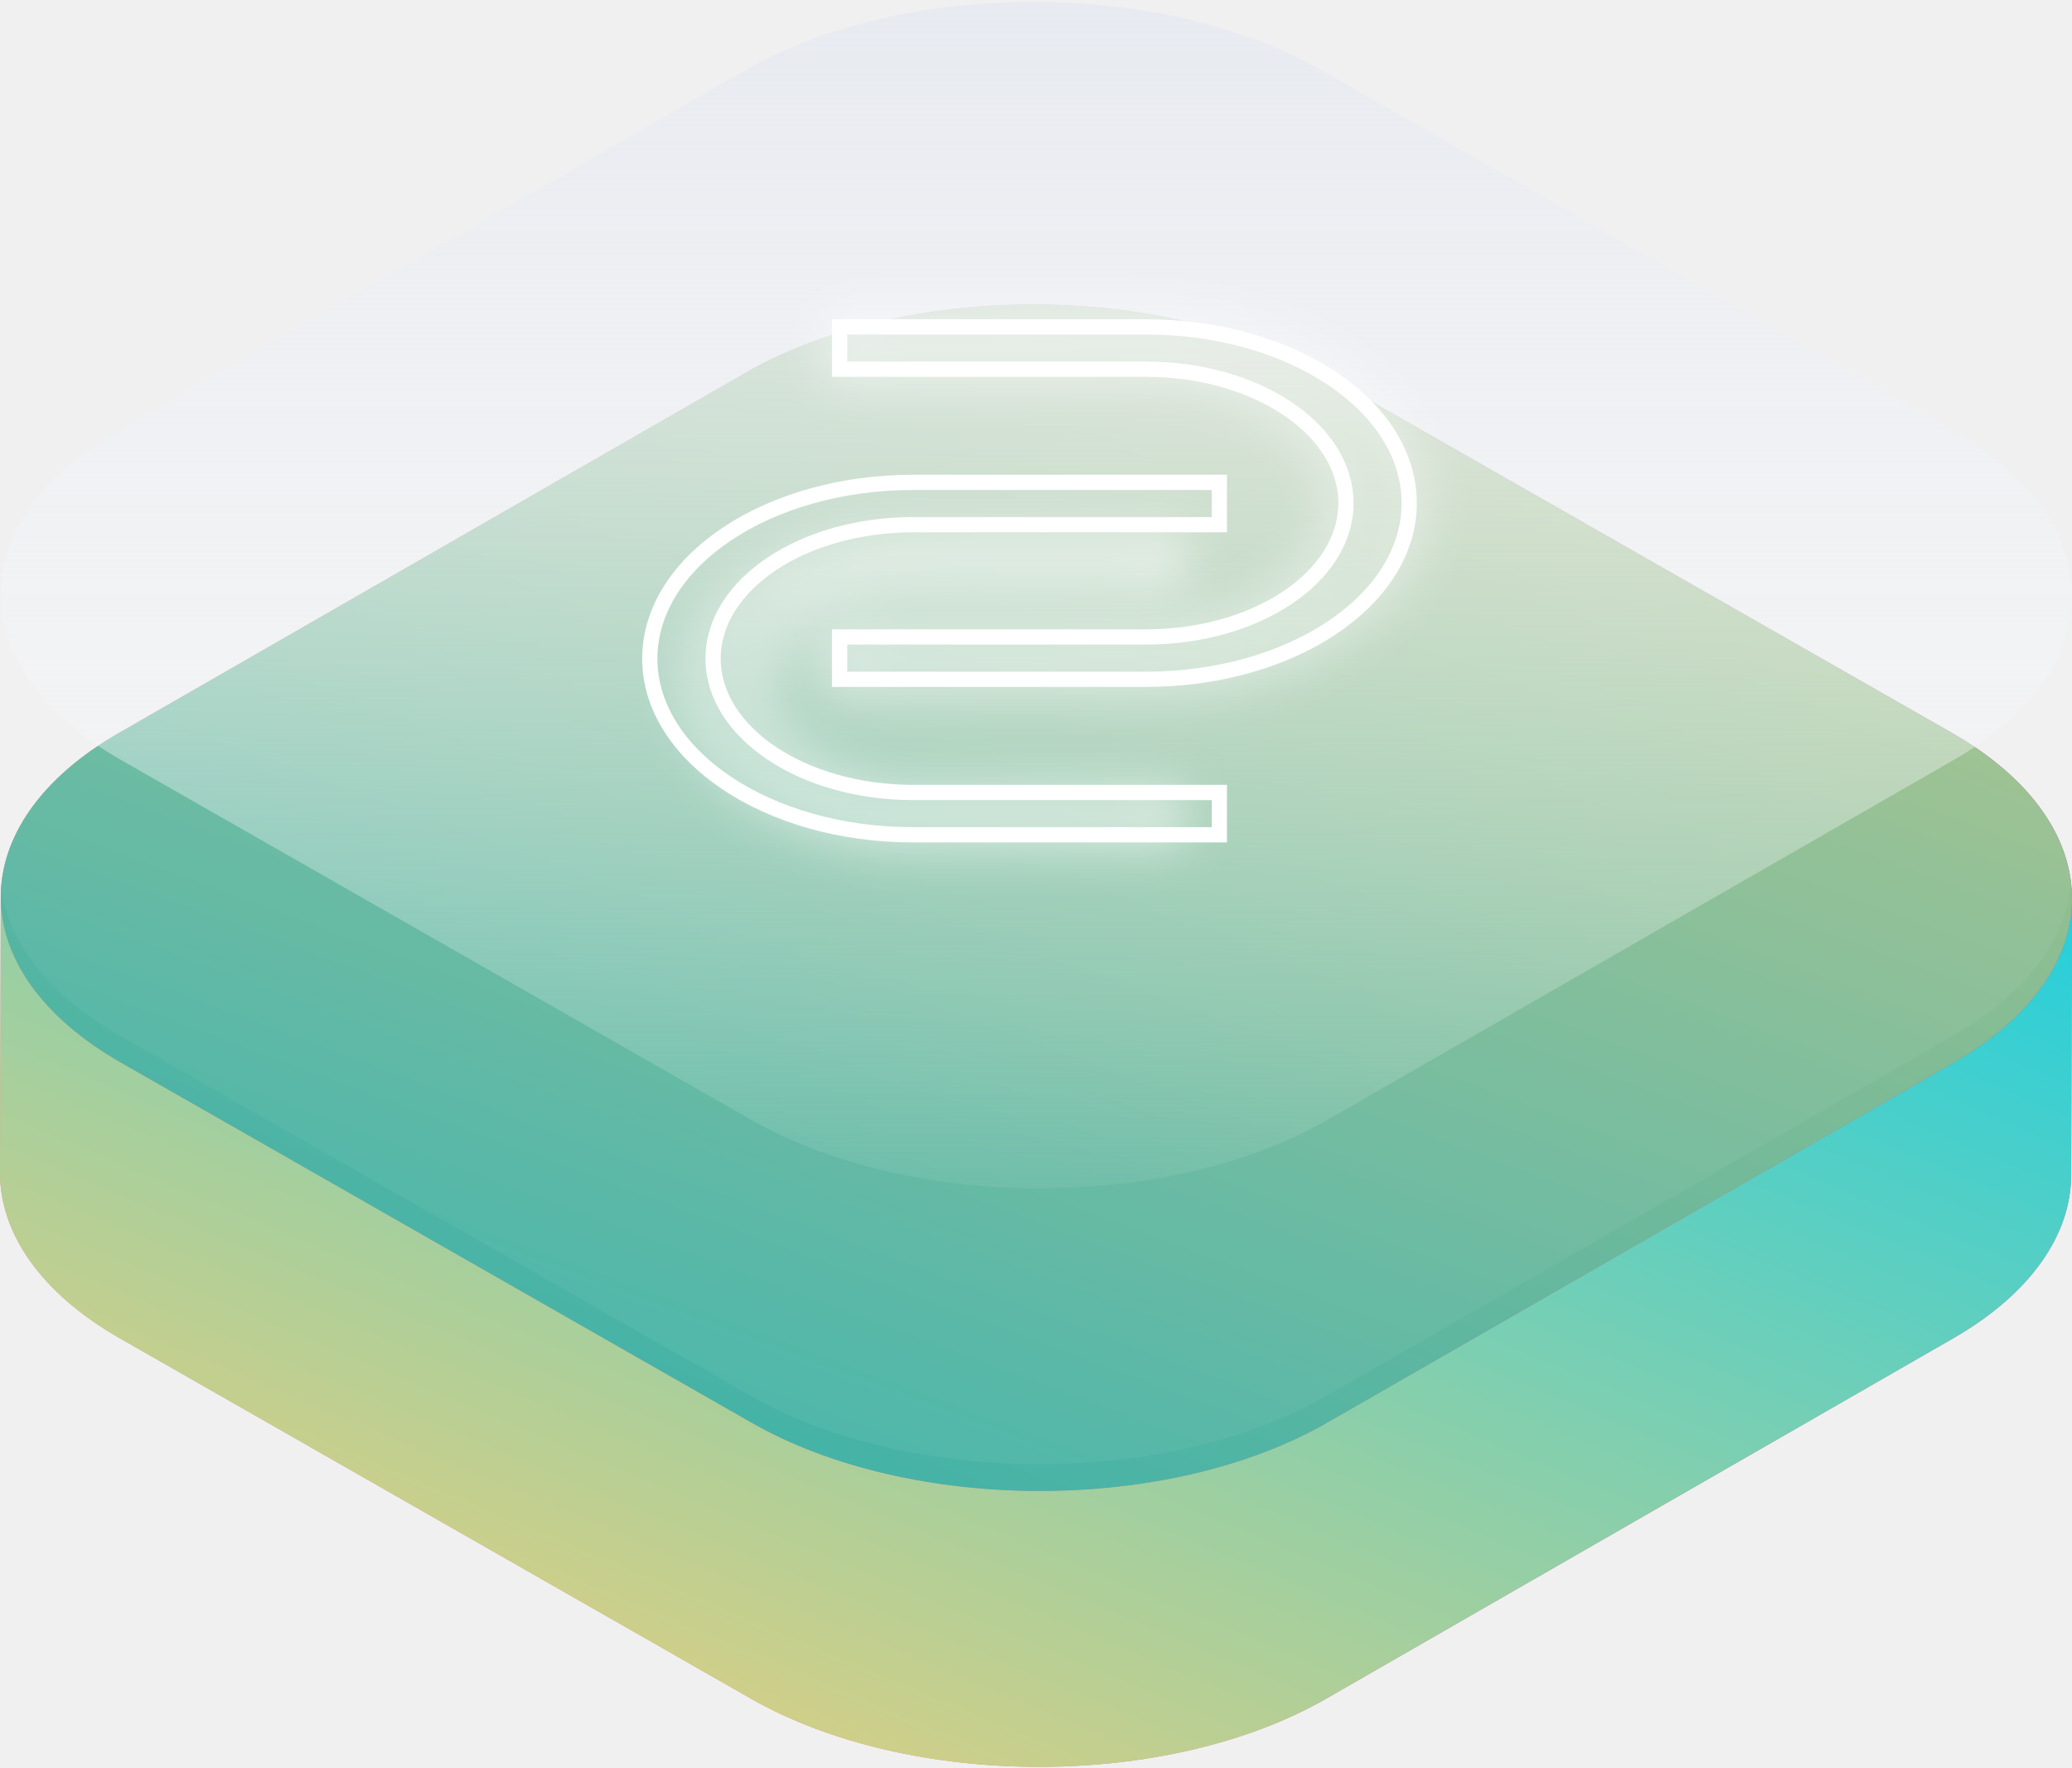
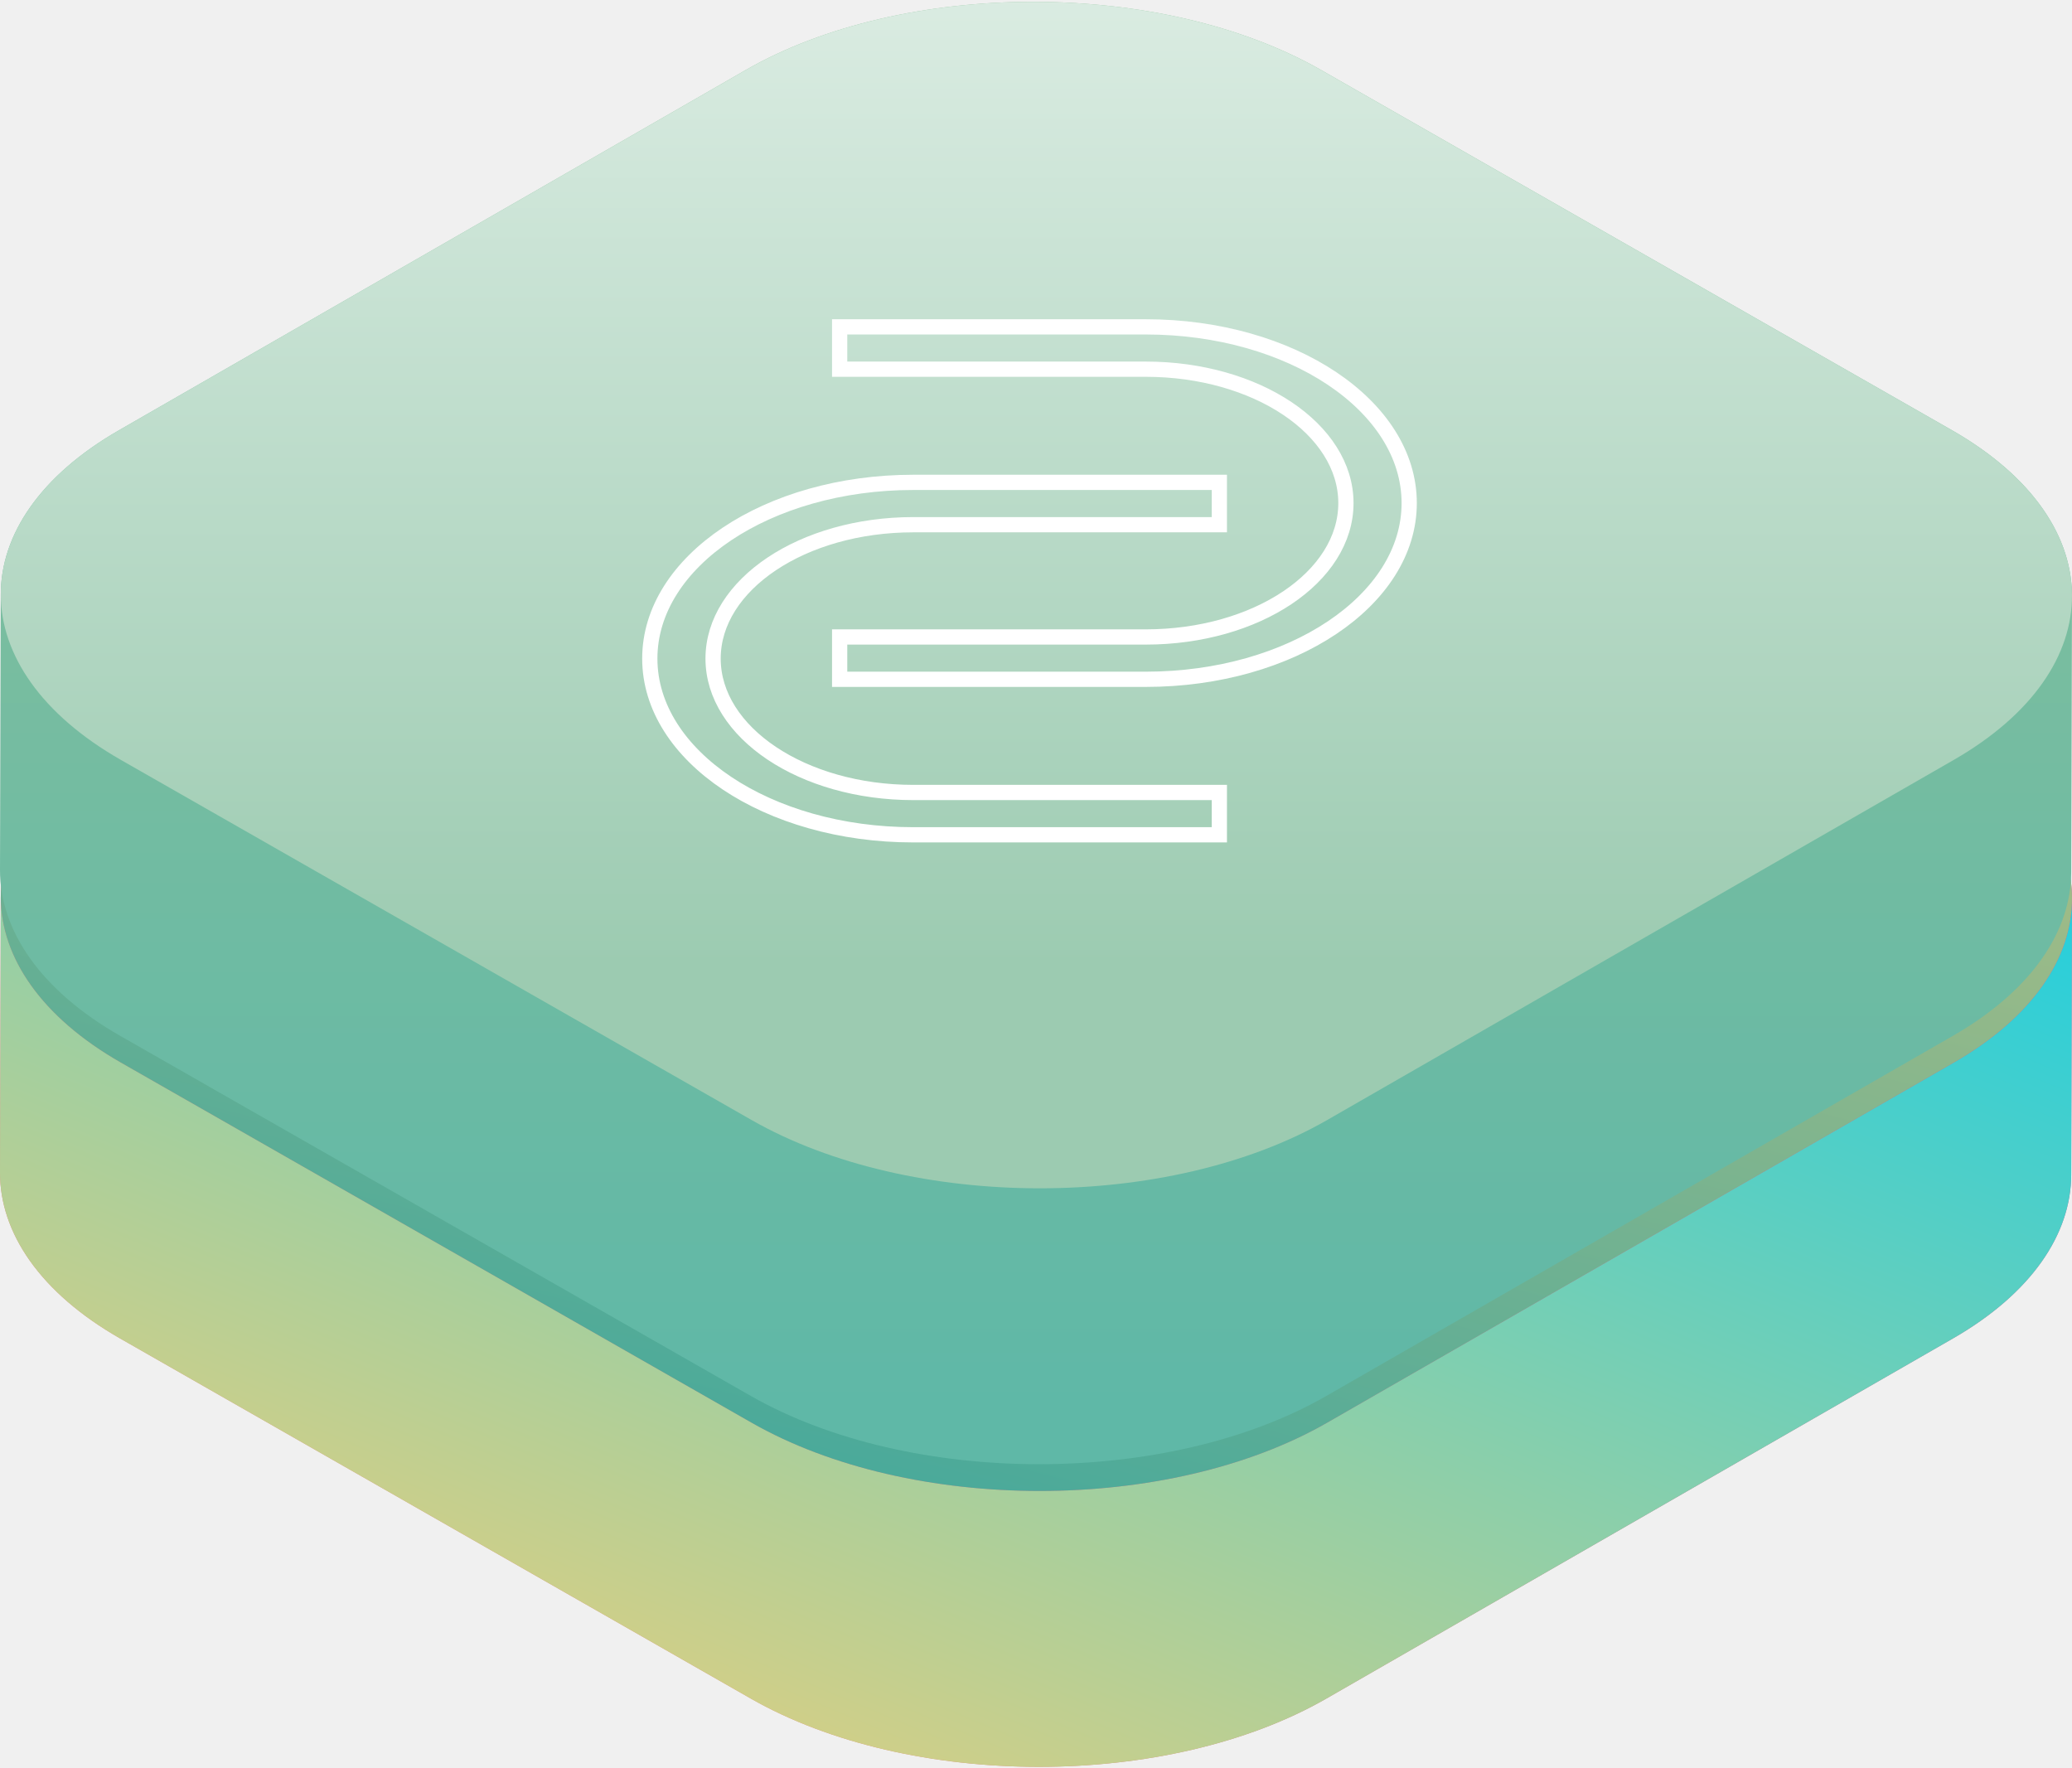
<svg xmlns="http://www.w3.org/2000/svg" width="136px" height="116px" viewBox="0 0 136 116" version="1.1">
  <defs>
    <linearGradient x1="0%" y1="100%" x2="100%" y2="3.74939946e-31%" id="linearGradient-1">
      <stop stop-color="#F19F73" offset="0%" />
      <stop stop-color="#A74EB5" offset="100%" />
    </linearGradient>
    <linearGradient x1="0%" y1="100%" x2="100%" y2="3.74939946e-31%" id="linearGradient-2">
      <stop stop-color="#FFCF71" offset="0%" />
      <stop stop-color="#24CFDD" offset="100%" />
    </linearGradient>
-     <linearGradient x1="137.565%" y1="-50.858%" x2="12.411%" y2="139.941%" id="linearGradient-3">
+     <linearGradient x1="94.141%" y1="-39.173%" x2="12.411%" y2="139.941%" id="linearGradient-3">
      <stop stop-color="#FFCF71" offset="0%" />
-       <stop stop-color="#10ABB7" offset="100%" />
+       <stop stop-color="#0D9DA8" offset="100%" />
    </linearGradient>
-     <linearGradient x1="50%" y1="0%" x2="50%" y2="107.159%" id="linearGradient-4">
-       <stop stop-color="#E7EAF0" offset="0%" />
-       <stop stop-color="#FFFFFF" stop-opacity="0" offset="100%" />
+     <linearGradient x1="50%" y1="95.917%" x2="50%" y2="0%" id="linearGradient-4">
+       <stop stop-color="#5FB8A7" offset="0%" />
+       <stop stop-color="#8EC19A" offset="100%" />
    </linearGradient>
-     <filter x="-14.2%" y="-22.9%" width="128.4%" height="145.8%" filterUnits="objectBoundingBox" id="filter-5">
-       <feGaussianBlur stdDeviation="1.6" in="SourceGraphic" />
-     </filter>
-     <filter x="-17.1%" y="-27.7%" width="134.3%" height="155.3%" filterUnits="objectBoundingBox" id="filter-6">
-       <feGaussianBlur stdDeviation="1.6" in="SourceGraphic" />
-     </filter>
+     <linearGradient x1="50%" y1="-46.888%" x2="50%" y2="81.277%" id="linearGradient-5">
+       <stop stop-color="#FDFEFD" offset="0%" />
+       <stop stop-color="#9CCBB1" offset="100%" />
+     </linearGradient>
  </defs>
  <g id="Page-1" stroke="none" stroke-width="1" fill="none" fill-rule="evenodd">
-     <g id="Developers@2x" transform="translate(-652, -973)">
-       <g id="Group-31" transform="translate(652, 973)">
-         <path d="M135.997,59.14 C136.075,55.149 133.446,51.141 128.113,48.096 L86.722,24.465 C76.254,18.488 59.339,18.488 48.938,24.465 L7.816,48.097 C2.633,51.075 0.047,54.976 0.053,58.88 C0.053,58.868 0.052,58.855 0.052,58.842 L-2.21583819e-17,76.949 C-0.011,80.891 2.62,84.838 7.887,87.846 L49.278,111.477 C59.745,117.453 76.662,117.454 87.062,111.477 L128.184,87.845 C133.351,84.876 135.937,80.991 135.948,77.1 L136,58.993 C136,59.042 135.998,59.091 135.997,59.14 Z" id="Path" fill="url(#linearGradient-1)" />
-         <path d="M128.236,69.738 L87.114,93.37 C76.714,99.347 59.797,99.346 49.33,93.37 L7.939,69.739 C2.672,66.731 0.041,62.784 0.052,58.842 L-2.21583819e-17,76.949 C-0.011,80.891 2.62,84.838 7.887,87.846 L49.278,111.477 C59.745,117.453 76.662,117.454 87.062,111.477 L128.184,87.845 C133.351,84.876 135.937,80.991 135.948,77.1 L136,58.993 C135.989,62.884 133.403,66.769 128.236,69.738 Z" id="Path" fill="url(#linearGradient-2)" />
-         <path d="M128.113,48.096 C138.58,54.072 138.636,63.762 128.236,69.738 L87.114,93.37 C76.714,99.347 59.797,99.346 49.33,93.371 L7.939,69.739 C-2.529,63.762 -2.584,54.073 7.816,48.097 L48.938,24.465 C59.338,18.488 76.254,18.488 86.722,24.465 L128.113,48.096 Z" id="Path" fill="url(#linearGradient-3)" />
-         <path d="M44.341,21.386 C44.169,21.472 43.999,21.561 43.831,21.654 C43.831,21.654 43.831,21.654 43.832,21.654 C44,21.561 44.169,21.472 44.341,21.386 Z" id="Path" fill="#E0E0E2" />
-         <path d="M135.997,39.277 C136.075,35.286 133.446,31.278 128.113,28.233 L86.722,4.602 C76.254,-1.375 59.339,-1.375 48.938,4.602 L7.816,28.234 C2.633,31.212 0.047,35.113 0.053,39.017 C0.053,39.005 0.052,38.992 0.052,38.979 L-2.21583819e-17,57.086 C-0.011,61.028 2.62,64.975 7.887,67.983 L49.278,91.614 C59.745,97.59 76.662,97.591 87.062,91.614 L128.184,67.982 C133.351,65.013 135.937,61.128 135.948,57.237 L136,39.13 C136,39.179 135.998,39.228 135.997,39.277 Z" id="Path" fill-opacity="0.05" fill="#FFFFFF" />
-         <path d="M128.113,28.233 C138.58,34.209 138.636,43.899 128.236,49.875 L87.114,73.507 C76.714,79.484 59.797,79.483 49.33,73.507 L7.939,49.876 C-2.529,43.899 -2.584,34.21 7.816,28.234 L48.938,4.602 C59.338,-1.375 76.254,-1.375 86.722,4.602 L128.113,28.233 Z" id="Path" fill="url(#linearGradient-4)" />
-         <path d="M44.341,1.523 C44.169,1.609 43.999,1.698 43.831,1.791 C43.831,1.791 43.831,1.791 43.832,1.791 C44,1.698 44.169,1.609 44.341,1.523 Z" id="Path" fill="#E0E0E2" />
-         <path d="M75.203,21.452 L55.112,21.452 L55.112,24.23 L75.203,24.23 C82.46,24.23 88.342,28.166 88.342,33.019 C88.342,37.871 82.461,41.805 75.203,41.805 L55.112,41.805 L55.112,44.583 L75.203,44.583 C84.754,44.583 92.496,39.405 92.496,33.019 C92.496,26.631 84.754,21.452 75.203,21.452 Z" id="Path" stroke="#FFFFFF" />
-         <path d="M59.943,34.437 L80.034,34.437 L80.034,31.658 L59.943,31.658 C50.392,31.658 42.651,36.836 42.651,43.223 C42.651,49.61 50.392,54.789 59.943,54.789 L80.034,54.789 L80.034,52.011 L59.943,52.011 C52.686,52.011 46.805,48.075 46.805,43.223 C46.805,38.37 52.686,34.437 59.943,34.437 Z" id="Path" stroke="#FFFFFF" />
-         <path d="M75.203,21.452 L55.112,21.452 L55.112,24.23 L75.203,24.23 C82.46,24.23 88.342,28.166 88.342,33.019 C88.342,37.871 82.461,41.805 75.203,41.805 L55.112,41.805 L55.112,44.583 L75.203,44.583 C84.754,44.583 92.496,39.405 92.496,33.019 C92.496,26.631 84.754,21.452 75.203,21.452 Z" id="Path" stroke="#FFFFFF" filter="url(#filter-5)" />
-         <path d="M60.184,37.932 L76.816,37.932 L76.816,35.631 L60.184,35.631 C52.278,35.631 45.87,39.919 45.87,45.209 C45.87,50.5 52.278,54.789 60.184,54.789 L76.816,54.789 L76.816,52.488 L60.184,52.488 C54.177,52.488 49.308,49.228 49.308,45.209 C49.308,41.19 54.177,37.932 60.184,37.932 Z" id="Path" stroke="#FFFFFF" filter="url(#filter-6)" />
-       </g>
+     <g id="Group-31-Copy">
+       <path d="M135.997,59.14 C136.075,55.149 133.446,51.141 128.113,48.096 L86.722,24.465 C76.254,18.488 59.339,18.488 48.938,24.465 L7.816,48.097 C2.633,51.075 0.047,54.976 0.053,58.88 C0.053,58.868 0.052,58.855 0.052,58.842 L-2.21583819e-17,76.949 C-0.011,80.891 2.62,84.838 7.887,87.846 L49.278,111.477 C59.745,117.453 76.662,117.454 87.062,111.477 L128.184,87.845 C133.351,84.876 135.937,80.991 135.948,77.1 L136,58.993 C136,59.042 135.998,59.091 135.997,59.14 Z" id="Path" fill="url(#linearGradient-1)" />
+       <path d="M128.236,69.738 L87.114,93.37 C76.714,99.347 59.797,99.346 49.33,93.37 L7.939,69.739 C2.672,66.731 0.041,62.784 0.052,58.842 L-2.21583819e-17,76.949 C-0.011,80.891 2.62,84.838 7.887,87.846 L49.278,111.477 C59.745,117.453 76.662,117.454 87.062,111.477 L128.184,87.845 C133.351,84.876 135.937,80.991 135.948,77.1 L136,58.993 C135.989,62.884 133.403,66.769 128.236,69.738 Z" id="Path" fill="url(#linearGradient-2)" />
+       <path d="M128.113,48.096 C138.58,54.072 138.636,63.762 128.236,69.738 L87.114,93.37 C76.714,99.347 59.797,99.346 49.33,93.371 L7.939,69.739 C-2.529,63.762 -2.584,54.073 7.816,48.097 L48.938,24.465 C59.338,18.488 76.254,18.488 86.722,24.465 L128.113,48.096 Z" id="Path" fill="url(#linearGradient-3)" />
+       <path d="M44.341,21.386 C44.169,21.472 43.999,21.561 43.831,21.654 C43.831,21.654 43.831,21.654 43.832,21.654 C44,21.561 44.169,21.472 44.341,21.386 Z" id="Path" fill="#E0E0E2" />
+       <path d="M135.997,39.277 C136.075,35.286 133.446,31.278 128.113,28.233 L86.722,4.602 C76.254,-1.375 59.339,-1.375 48.938,4.602 L7.816,28.234 C2.633,31.212 0.047,35.113 0.053,39.017 C0.053,39.005 0.052,38.992 0.052,38.979 L-2.21583819e-17,57.086 C-0.011,61.028 2.62,64.975 7.887,67.983 L49.278,91.614 C59.745,97.59 76.662,97.591 87.062,91.614 L128.184,67.982 C133.351,65.013 135.937,61.128 135.948,57.237 L136,39.13 C136,39.179 135.998,39.228 135.997,39.277 Z" id="Path" fill="url(#linearGradient-4)" />
+       <path d="M128.113,28.233 C138.58,34.209 138.636,43.899 128.236,49.875 L87.114,73.507 C76.714,79.484 59.797,79.483 49.33,73.507 L7.939,49.876 C-2.529,43.899 -2.584,34.21 7.816,28.234 L48.938,4.602 C59.338,-1.375 76.254,-1.375 86.722,4.602 L128.113,28.233 Z" id="Path" fill="url(#linearGradient-5)" />
+       <path d="M44.341,1.523 C44.169,1.609 43.999,1.698 43.831,1.791 C43.831,1.791 43.831,1.791 43.832,1.791 C44,1.698 44.169,1.609 44.341,1.523 Z" id="Path" fill="#E0E0E2" />
+       <path d="M75.203,21.452 L55.112,21.452 L55.112,24.23 L75.203,24.23 C82.46,24.23 88.342,28.166 88.342,33.019 C88.342,37.871 82.461,41.805 75.203,41.805 L55.112,41.805 L55.112,44.583 L75.203,44.583 C84.754,44.583 92.496,39.405 92.496,33.019 C92.496,26.631 84.754,21.452 75.203,21.452 Z" id="Path" stroke="#FFFFFF" />
+       <path d="M59.943,34.437 L80.034,34.437 L80.034,31.658 L59.943,31.658 C50.392,31.658 42.651,36.836 42.651,43.223 C42.651,49.61 50.392,54.789 59.943,54.789 L80.034,54.789 L80.034,52.011 L59.943,52.011 C52.686,52.011 46.805,48.075 46.805,43.223 C46.805,38.37 52.686,34.437 59.943,34.437 Z" id="Path" stroke="#FFFFFF" />
    </g>
  </g>
</svg>
